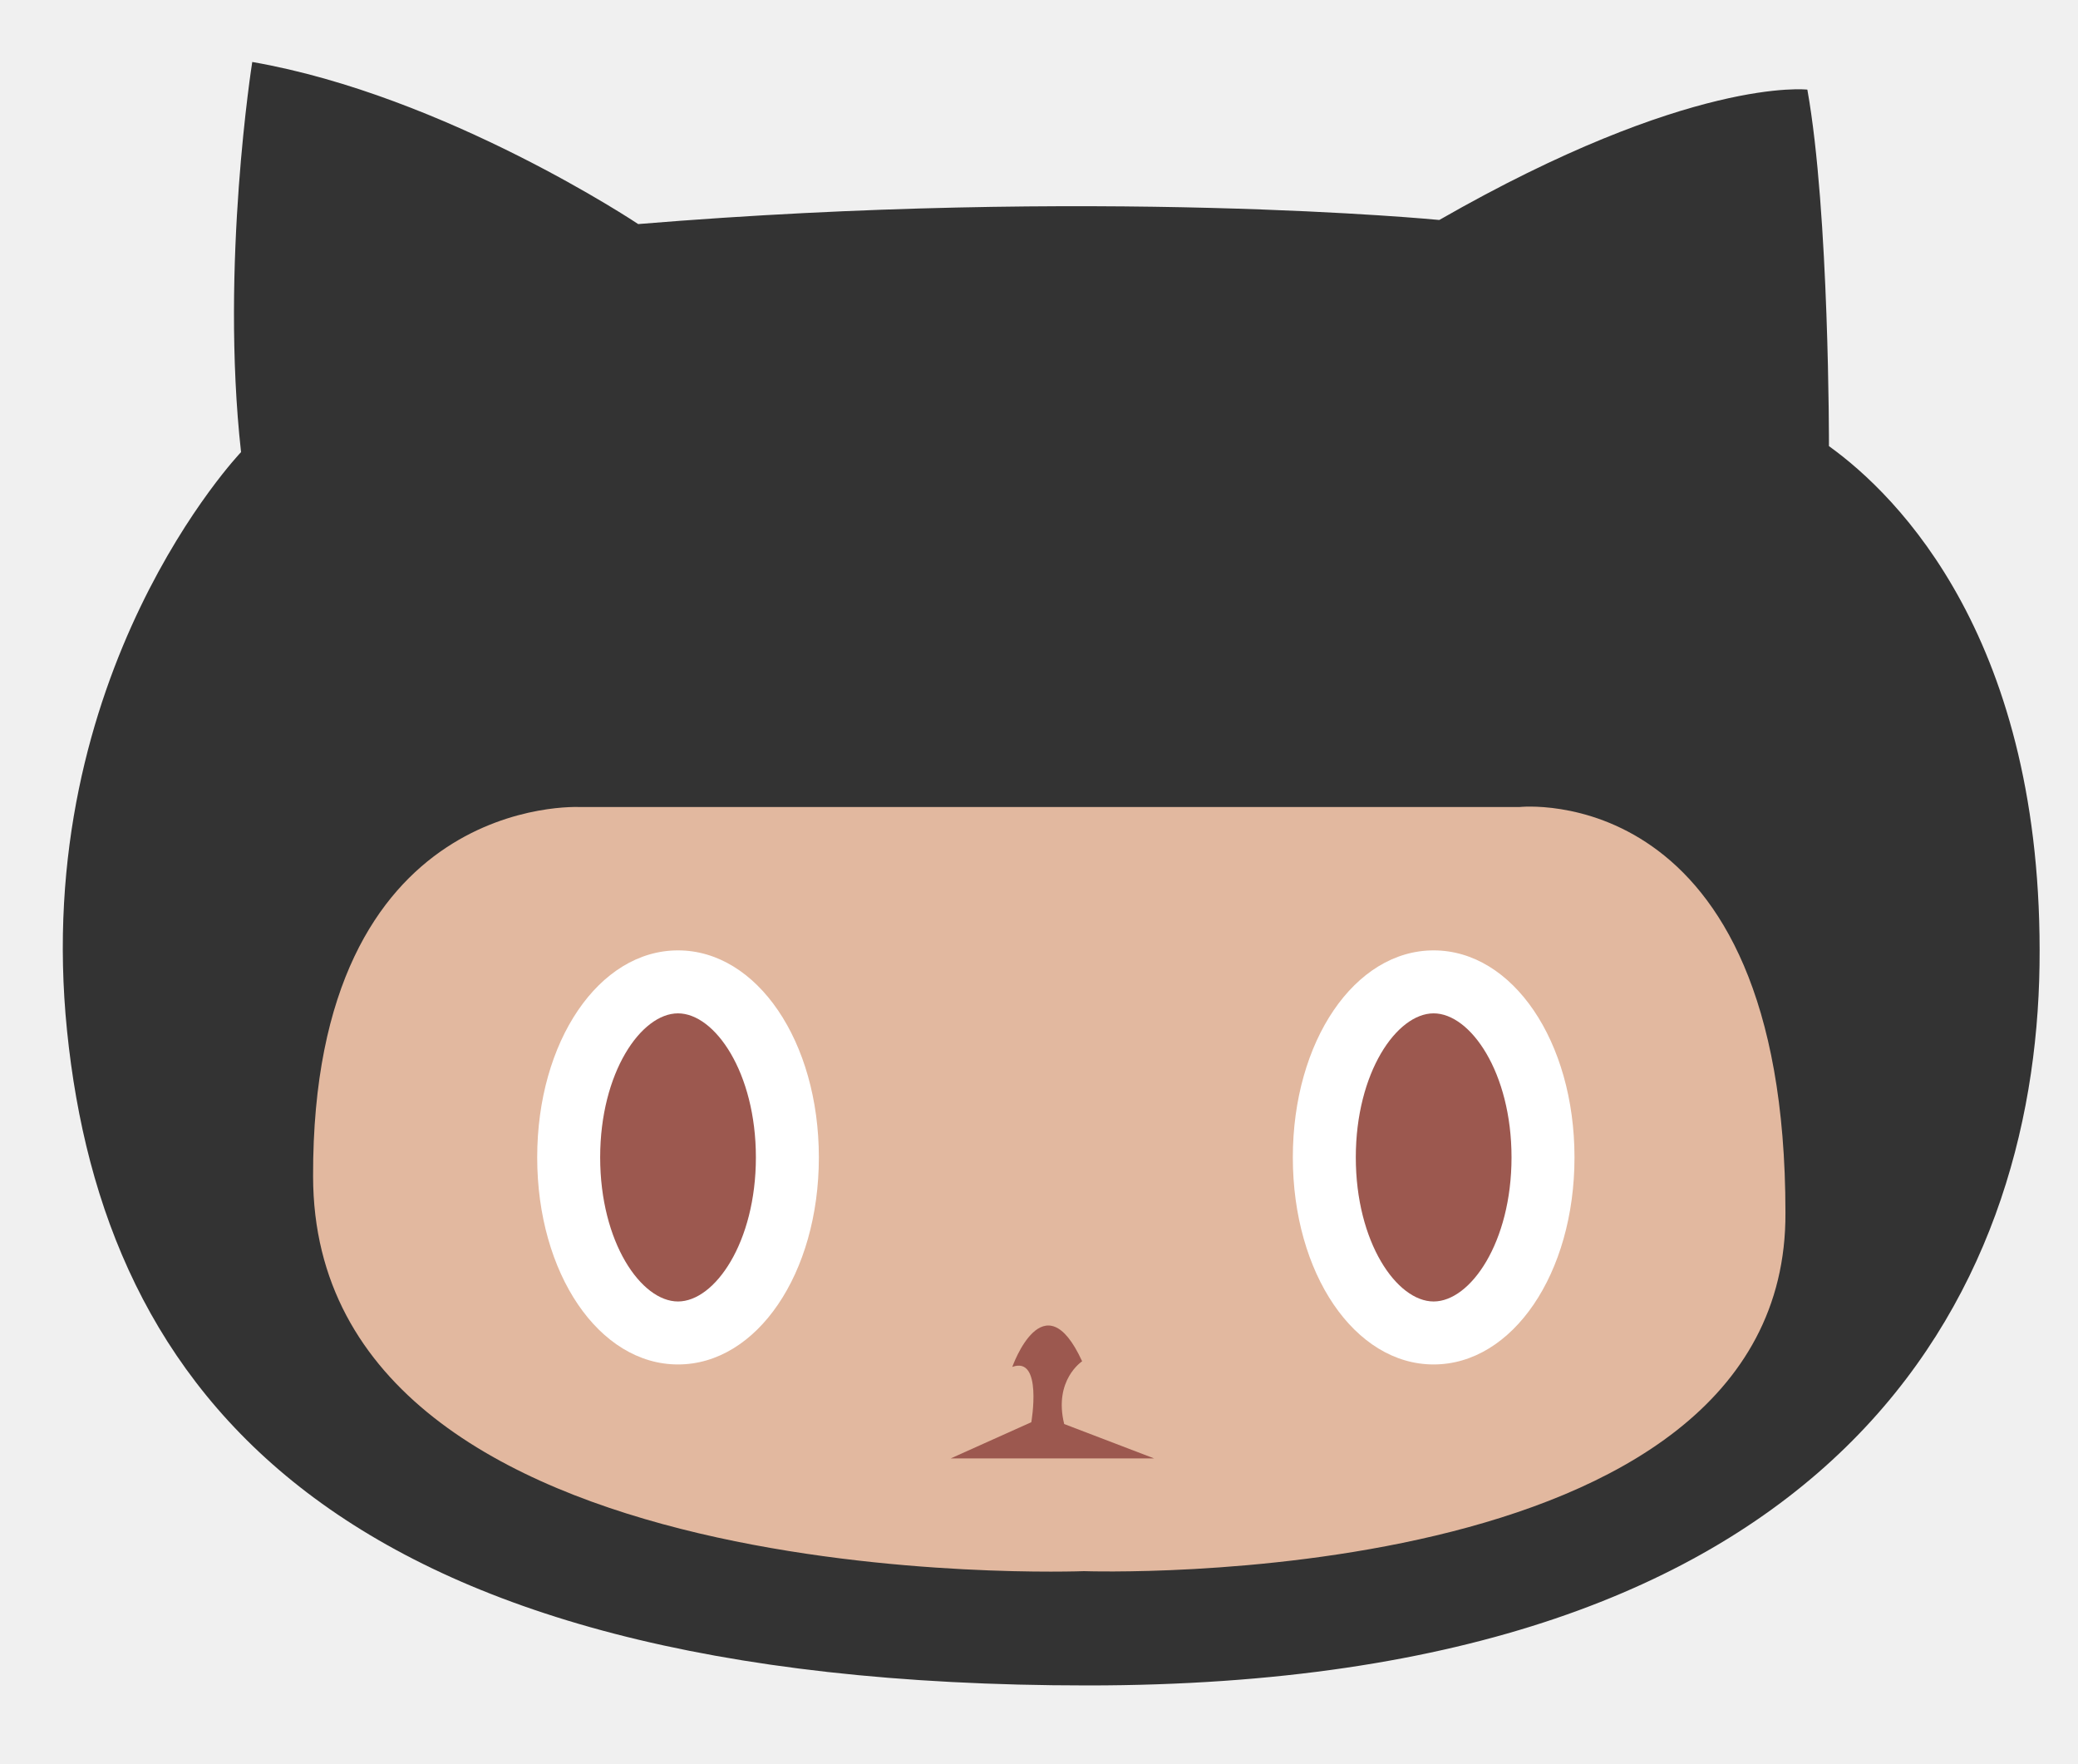
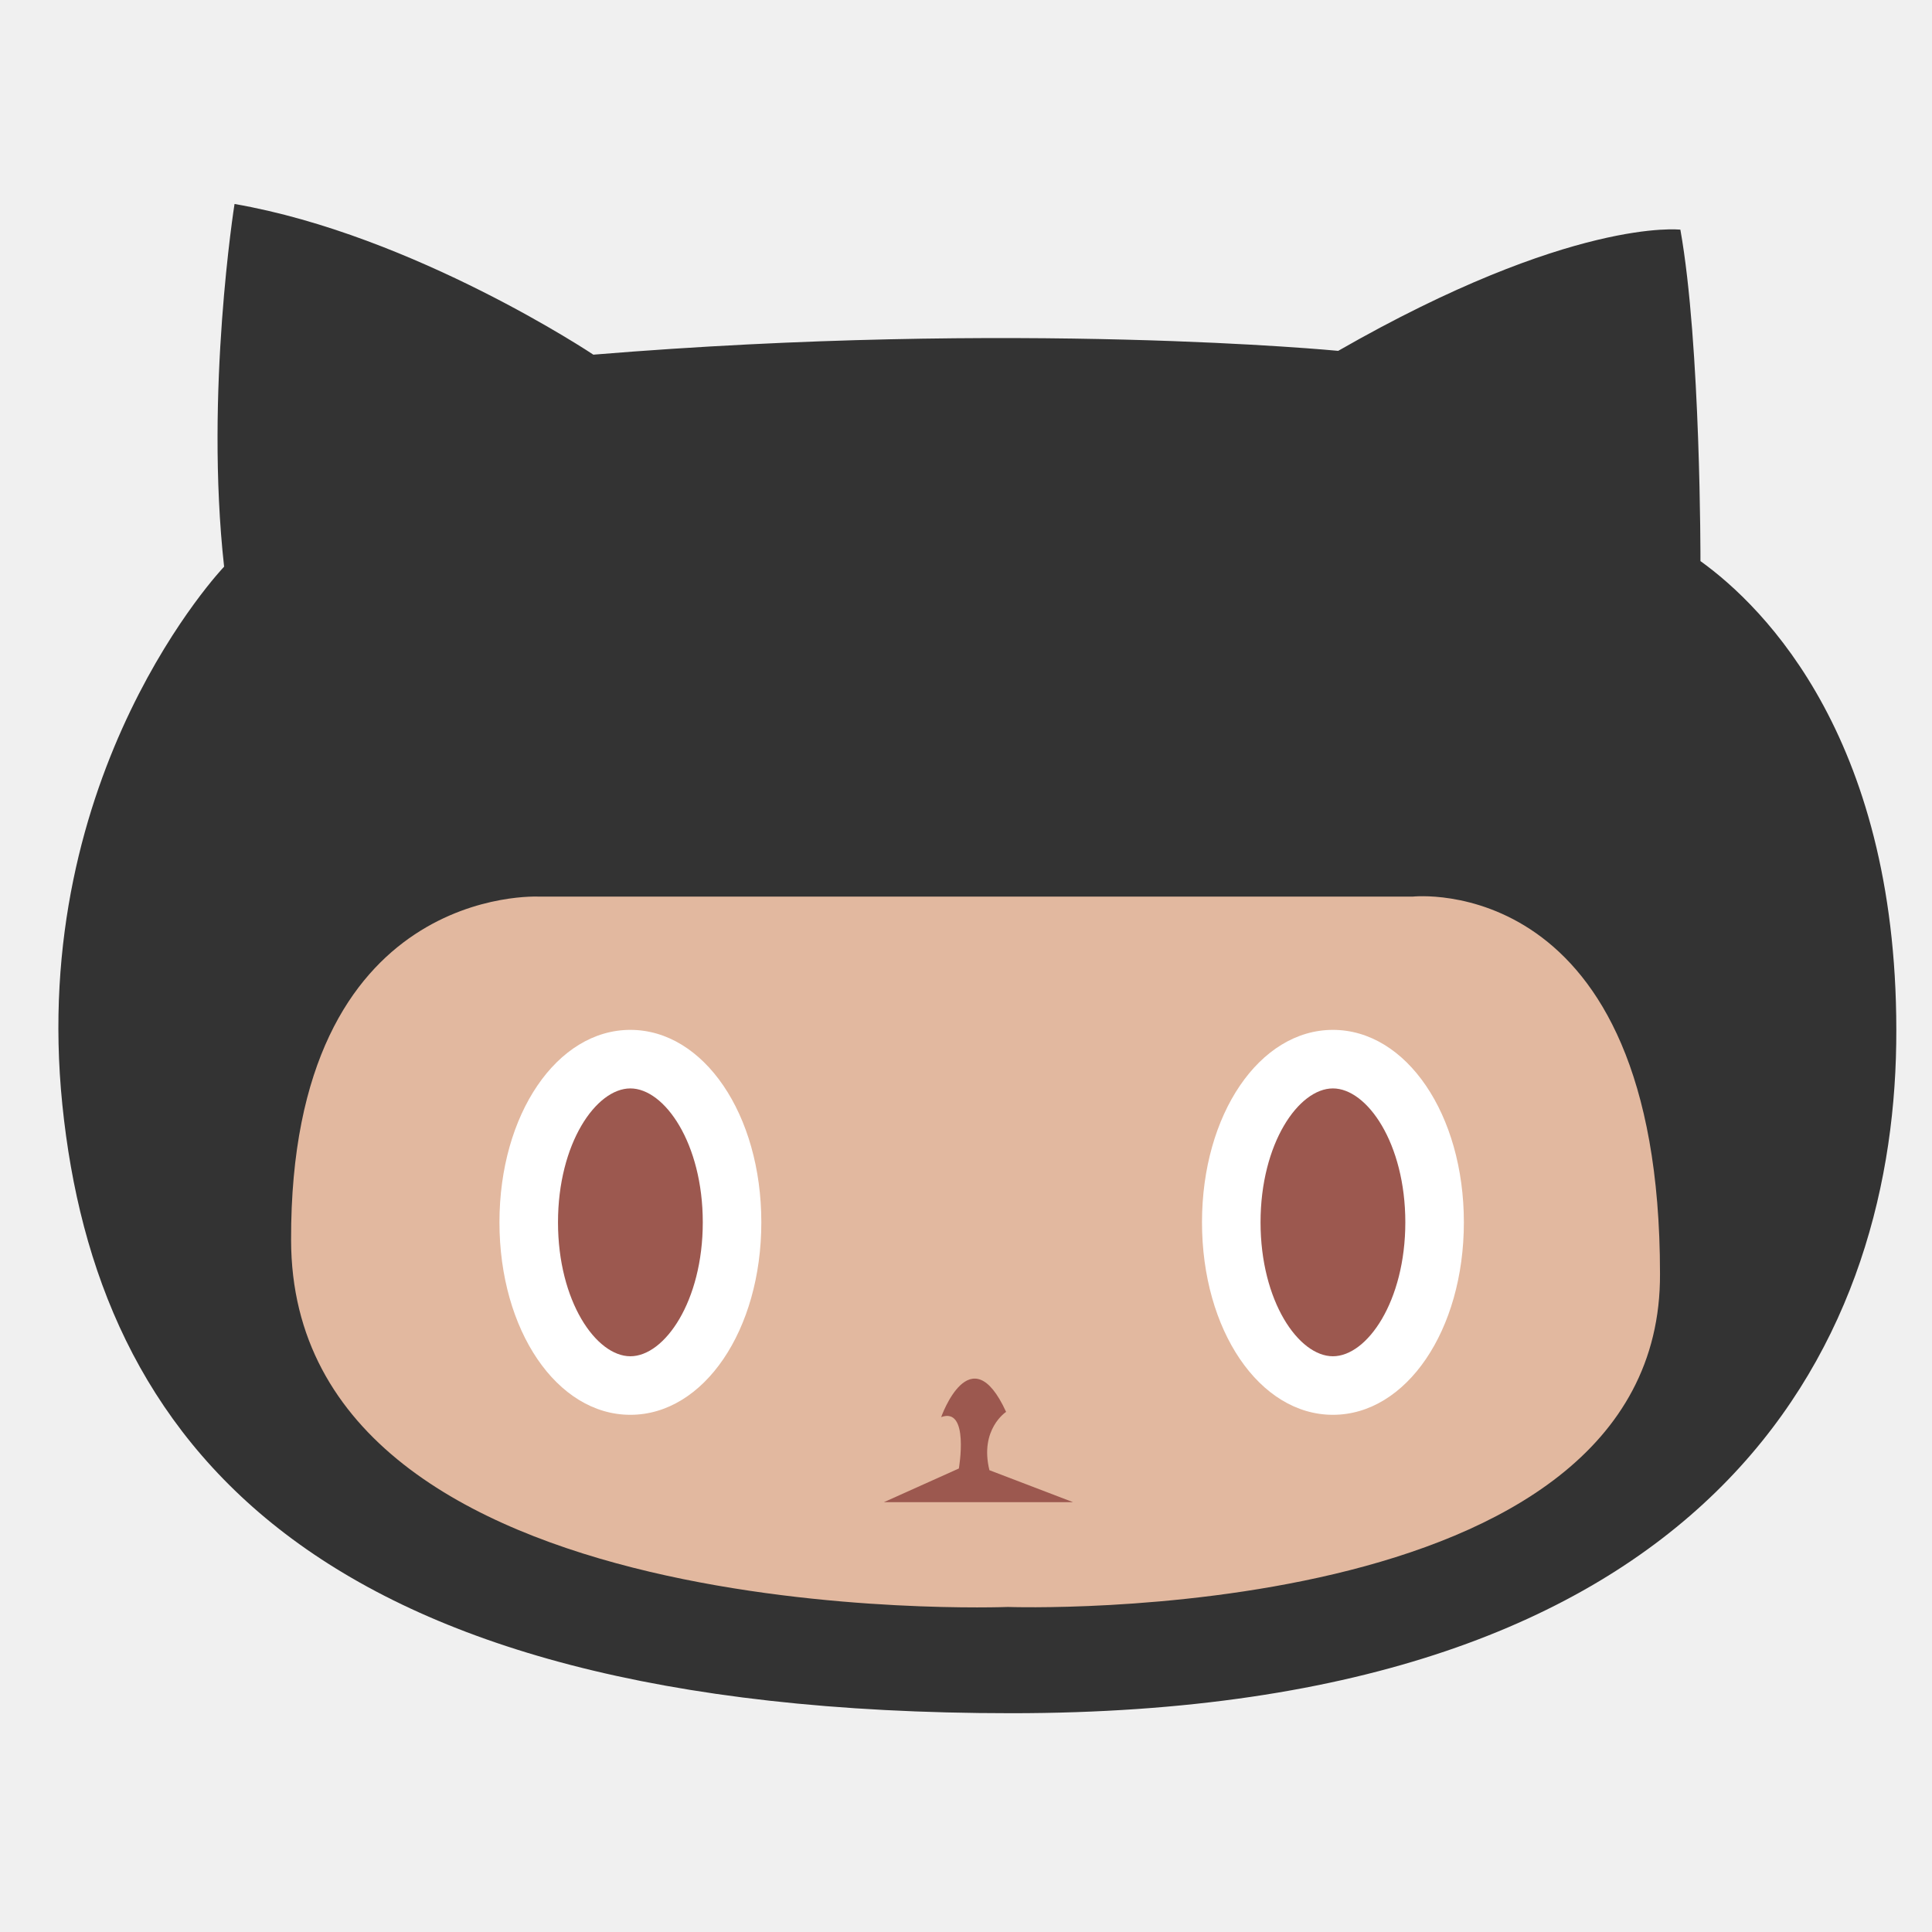
- <svg xmlns="http://www.w3.org/2000/svg" viewBox="8 11 33 28" fit="" height="100%" width="100%" style="pointer-events: none; display: block;">
+ <svg xmlns="http://www.w3.org/2000/svg" viewBox="8 11 33 28" height="24" width="24" style="pointer-events: none; display: block;">
  <path fill="#333" d="M11.828,18.179c0,0-3.344,3.499-2.763,9.192 c0.581,5.694,4.186,10.392,16.208,10.392c12.021,0,15.045-6.275,15.116-11.436c0.071-5.159-2.253-7.46-3.344-8.243 c0,0,0.007-3.704-0.343-5.661c0,0-1.85-0.219-5.845,2.07c0,0-5.454-0.533-12.722,0.065c0,0-3.053-2.04-6.129-2.574 C12.006,11.984,11.496,15.196,11.828,18.179z" />
  <path fill="#E2B89F" d="M17.211,23.815h14.916c0,0,4.227-0.475,4.227,6.44 c0.034,6.086-11.139,5.693-11.139,5.693s-12.236,0.486-12.243-6.269C12.956,23.579,17.211,23.815,17.211,23.815z" />
  <g>
    <g>
      <path fill="#9C584F" d="M30.767,26.591c0.959,0,1.737,1.25,1.737,2.787 c0,1.54-0.778,2.788-1.737,2.788c-0.958,0-1.736-1.248-1.736-2.788C29.03,27.841,29.809,26.591,30.767,26.591z" />
      <path fill="#FFFFFF" d="M30.767,32.666c-1.254,0-2.236-1.444-2.236-3.288c0-1.843,0.982-3.287,2.236-3.287 c1.255,0,2.237,1.444,2.237,3.287C33.004,31.222,32.021,32.666,30.767,32.666z M30.767,27.091c-0.585,0-1.236,0.939-1.236,2.287 c0,1.349,0.651,2.288,1.236,2.288s1.237-0.939,1.237-2.288C32.004,28.03,31.352,27.091,30.767,27.091z" />
    </g>
  </g>
  <g>
    <g>
      <path fill="#9C584F" d="M18.767,26.591c0.959,0,1.737,1.25,1.737,2.787 c0,1.54-0.778,2.788-1.737,2.788c-0.958,0-1.736-1.248-1.736-2.788C17.03,27.841,17.809,26.591,18.767,26.591z" />
      <path fill="#FFFFFF" d="M18.767,32.666c-1.254,0-2.236-1.444-2.236-3.288c0-1.843,0.982-3.287,2.236-3.287 c1.254,0,2.237,1.444,2.237,3.287C21.004,31.222,20.021,32.666,18.767,32.666z M18.767,27.091c-0.585,0-1.236,0.939-1.236,2.287 c0,1.349,0.651,2.288,1.236,2.288c0.585,0,1.237-0.939,1.237-2.288C20.004,28.03,19.352,27.091,18.767,27.091z" />
    </g>
  </g>
  <path fill="#9C584F" d="M24.076,32.705c0,0,0.499-1.418,1.109-0.089 c0,0-0.457,0.297-0.285,0.996l1.428,0.546h-3.23l1.28-0.575C24.378,33.583,24.562,32.527,24.076,32.705z" />
</svg>
